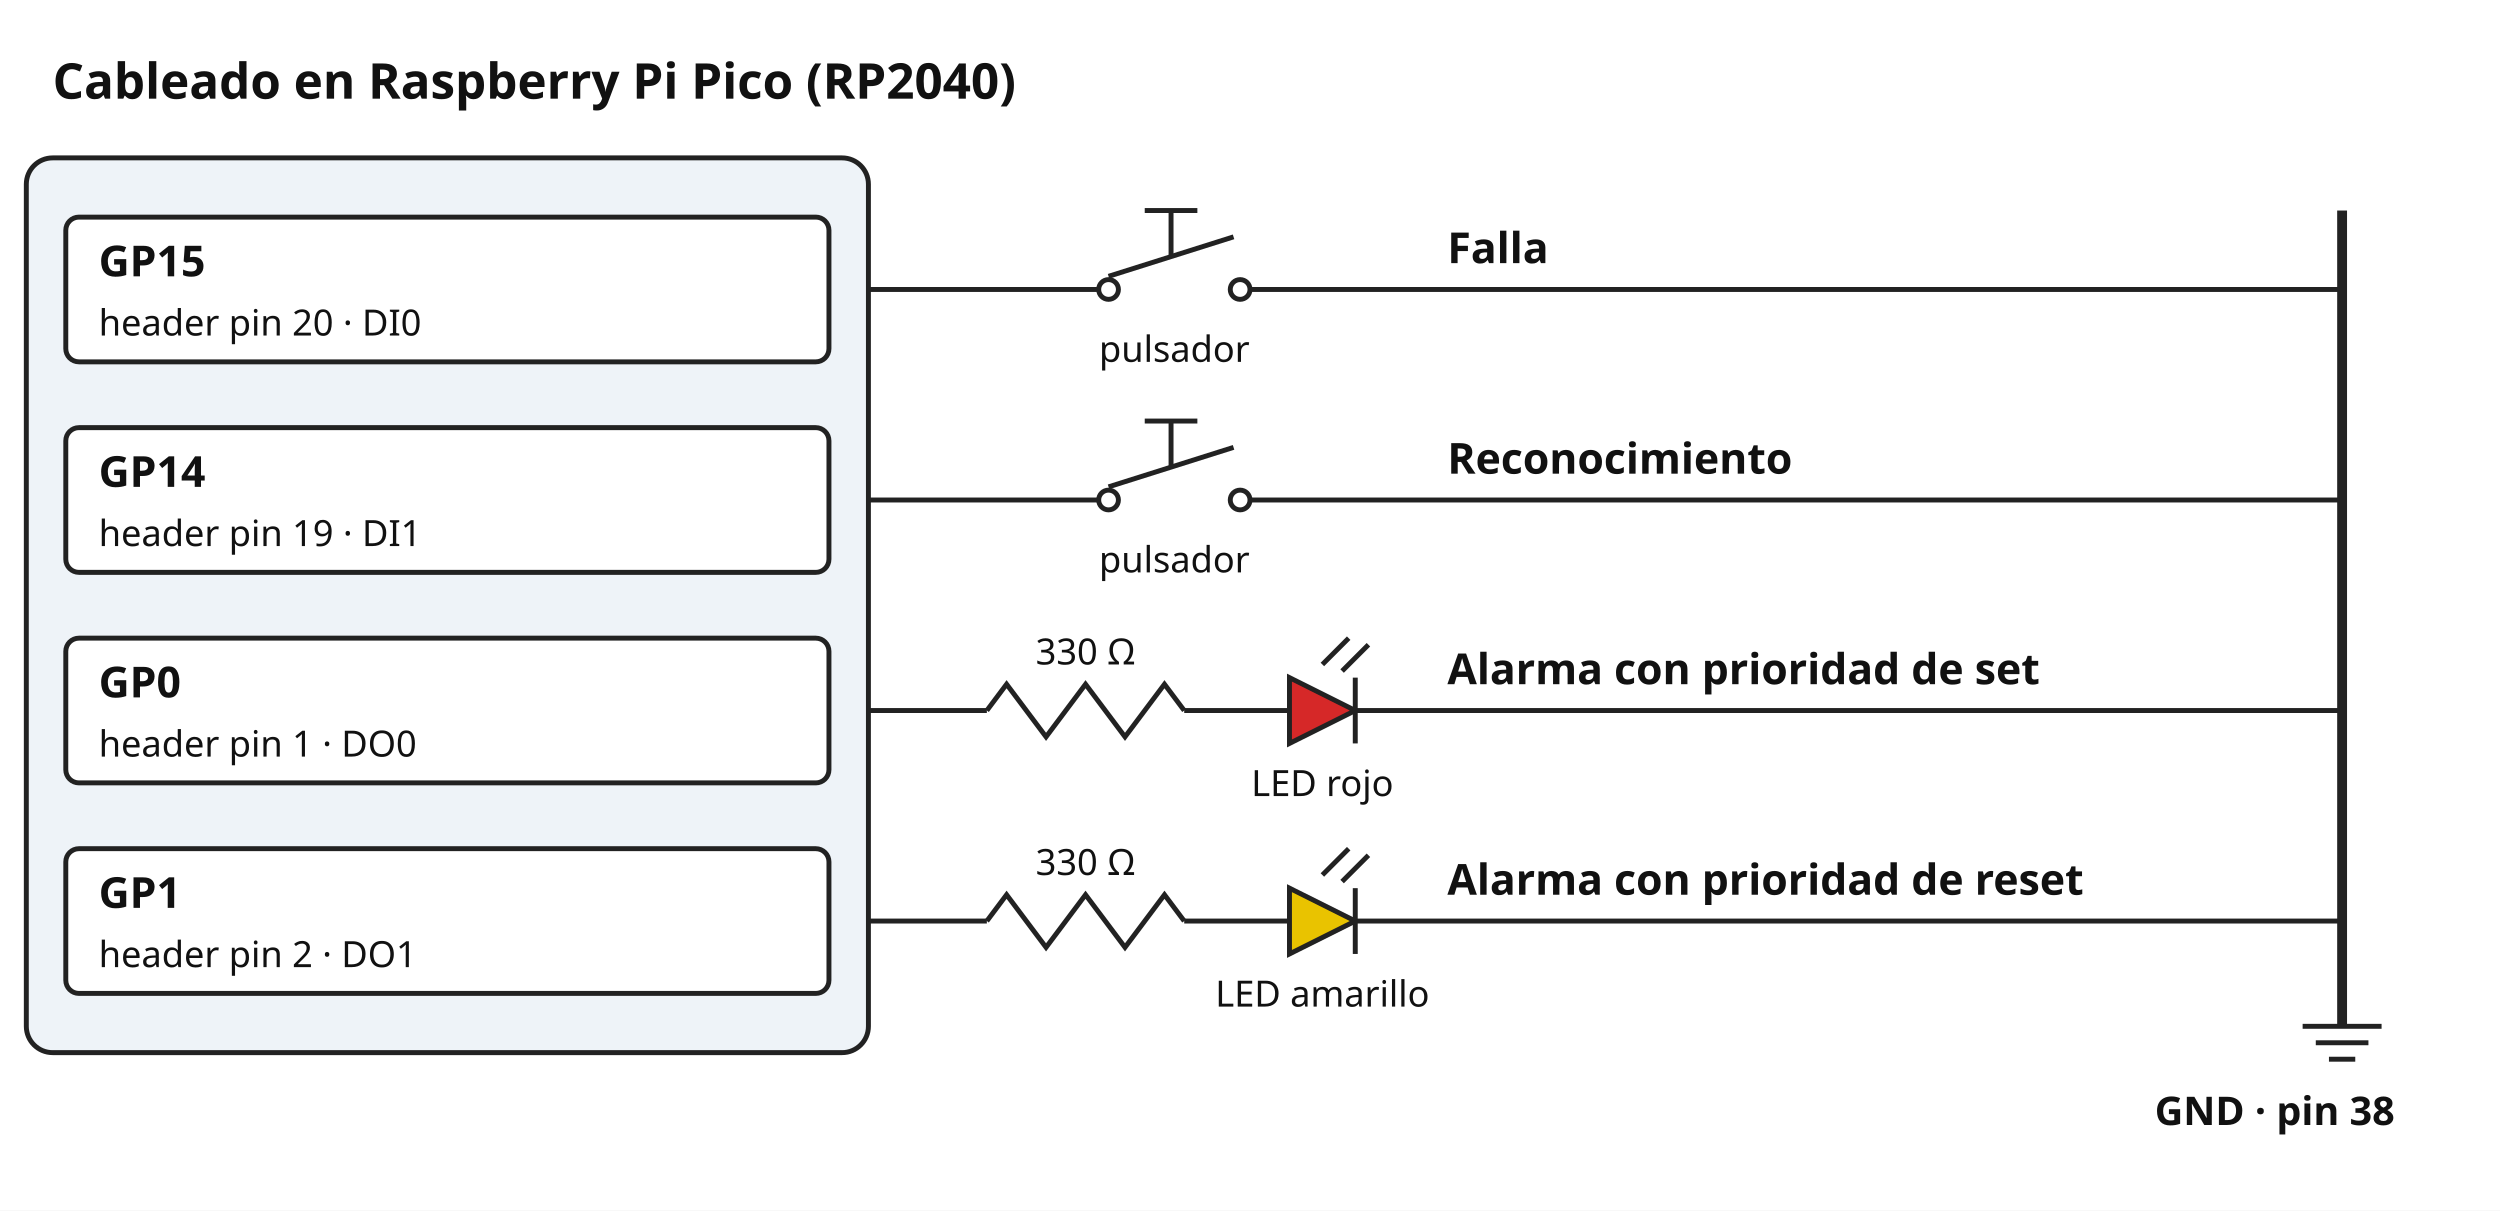
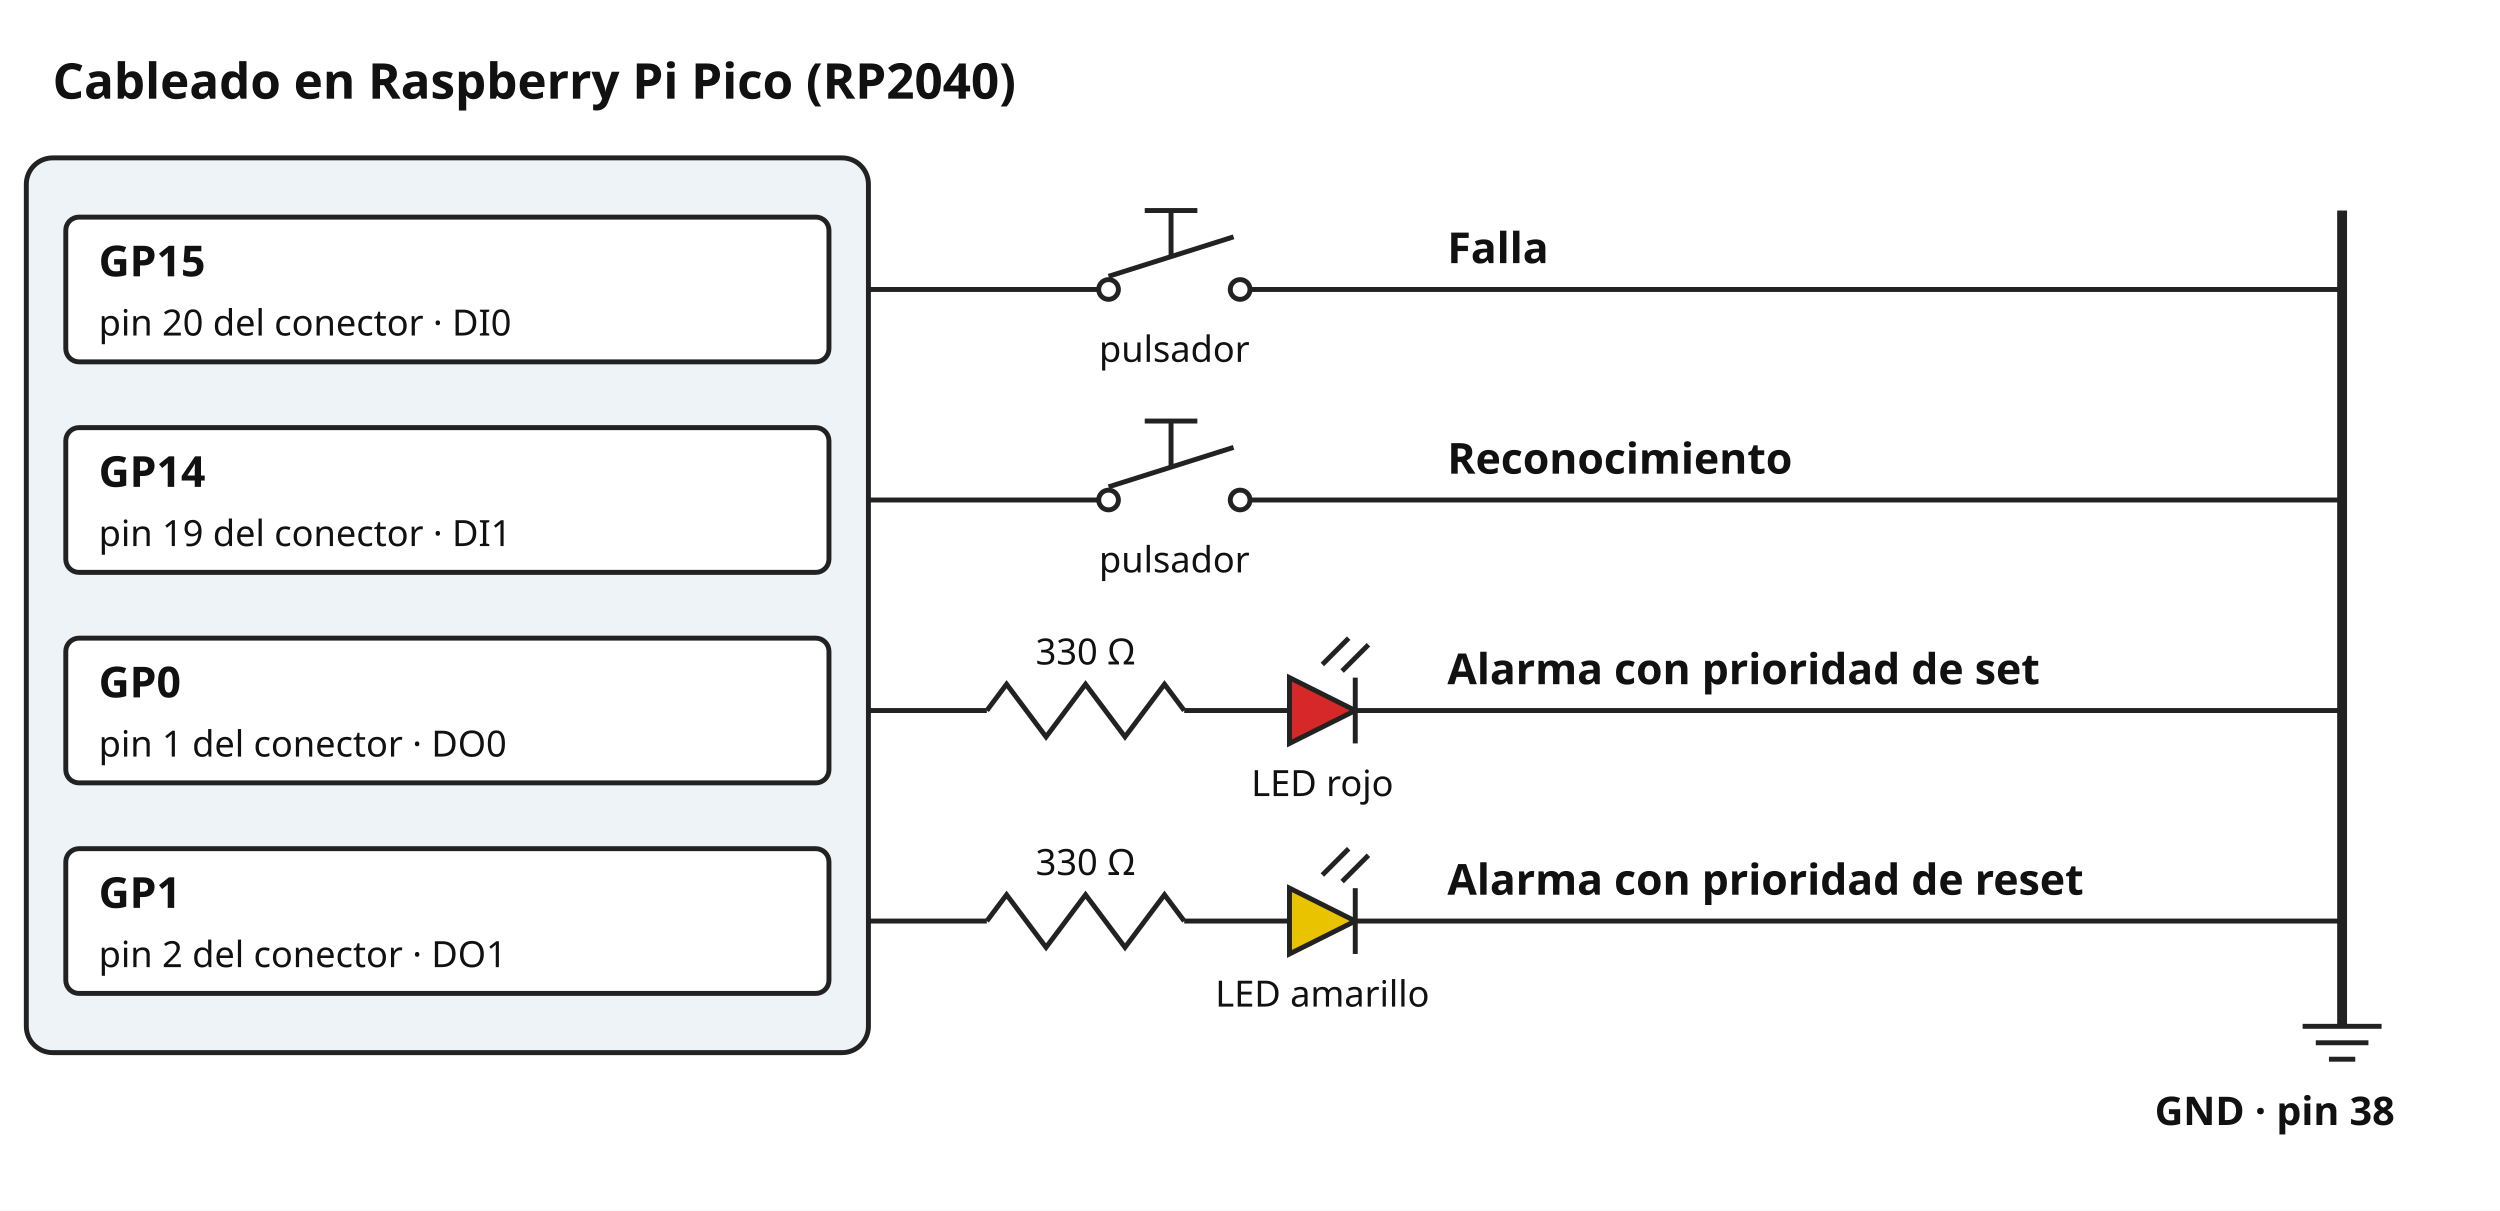
<svg xmlns="http://www.w3.org/2000/svg" viewBox="0 0 760 368" width="760" height="368" role="img" aria-labelledby="wiring-rpi-pico-rp2040-title wiring-rpi-pico-rp2040-desc" font-family="sans-serif" fill="#111111" stroke="#222222" stroke-width="1.5">
  <rect width="760" height="368" fill="#ffffff" stroke="none" />
  <text stroke="none" x="16" y="30" font-size="15" font-weight="bold">Cableado en Raspberry Pi Pico (RP2040)</text>
  <rect x="8" y="48" width="256" height="272" rx="8" fill="#eef3f8" />
  <rect x="20" y="66" width="232" height="44" rx="4" fill="#ffffff" />
  <text stroke="none" x="30" y="84" font-size="13" font-weight="bold">GP15</text>
-   <text stroke="none" x="30" y="102" font-size="11">header pin 20 · DI0</text>
+   <text stroke="none" x="30" y="102" font-size="11">pin 20 del conector · DI0</text>
  <text stroke="none" x="440" y="80" font-size="13" font-weight="bold">Falla</text>
  <polyline points="264,88 334,88" fill="none" />
  <circle cx="337" cy="88" r="3" fill="#ffffff" />
  <circle cx="377" cy="88" r="3" fill="#ffffff" />
  <polyline points="337,84 375,72" fill="none" />
  <polyline points="356,78 356,64" fill="none" />
  <polyline points="348,64 364,64" fill="none" />
  <text stroke="none" x="357" y="110" text-anchor="middle" font-size="11">pulsador</text>
  <polyline points="380,88 712,88" fill="none" />
  <rect x="20" y="130" width="232" height="44" rx="4" fill="#ffffff" />
  <text stroke="none" x="30" y="148" font-size="13" font-weight="bold">GP14</text>
-   <text stroke="none" x="30" y="166" font-size="11">header pin 19 · DI1</text>
+   <text stroke="none" x="30" y="166" font-size="11">pin 19 del conector · DI1</text>
  <text stroke="none" x="440" y="144" font-size="13" font-weight="bold">Reconocimiento</text>
  <polyline points="264,152 334,152" fill="none" />
  <circle cx="337" cy="152" r="3" fill="#ffffff" />
  <circle cx="377" cy="152" r="3" fill="#ffffff" />
  <polyline points="337,148 375,136" fill="none" />
  <polyline points="356,142 356,128" fill="none" />
  <polyline points="348,128 364,128" fill="none" />
  <text stroke="none" x="357" y="174" text-anchor="middle" font-size="11">pulsador</text>
  <polyline points="380,152 712,152" fill="none" />
  <rect x="20" y="194" width="232" height="44" rx="4" fill="#ffffff" />
  <text stroke="none" x="30" y="212" font-size="13" font-weight="bold">GP0</text>
-   <text stroke="none" x="30" y="230" font-size="11">header pin 1 · DO0</text>
+   <text stroke="none" x="30" y="230" font-size="11">pin 1 del conector · DO0</text>
  <text stroke="none" x="440" y="208" font-size="13" font-weight="bold">Alarma con prioridad de set</text>
  <polyline points="264,216 300,216" fill="none" />
  <polyline points="300,216 306,208 318,224 330,208 342,224 354,208 360,216" fill="none" />
  <text stroke="none" x="330" y="202" text-anchor="middle" font-size="11">330 Ω</text>
  <polyline points="360,216 392,216" fill="none" />
  <polygon points="392,206 392,226 412,216" fill="#d62828" />
  <polyline points="412,206 412,226" fill="none" />
  <polyline points="402,202 410,194" fill="none" />
  <polyline points="408,204 416,196" fill="none" />
  <text stroke="none" x="402" y="242" text-anchor="middle" font-size="11">LED rojo</text>
  <polyline points="412,216 712,216" fill="none" />
  <rect x="20" y="258" width="232" height="44" rx="4" fill="#ffffff" />
  <text stroke="none" x="30" y="276" font-size="13" font-weight="bold">GP1</text>
-   <text stroke="none" x="30" y="294" font-size="11">header pin 2 · DO1</text>
+   <text stroke="none" x="30" y="294" font-size="11">pin 2 del conector · DO1</text>
  <text stroke="none" x="440" y="272" font-size="13" font-weight="bold">Alarma con prioridad de reset</text>
  <polyline points="264,280 300,280" fill="none" />
  <polyline points="300,280 306,272 318,288 330,272 342,288 354,272 360,280" fill="none" />
  <text stroke="none" x="330" y="266" text-anchor="middle" font-size="11">330 Ω</text>
  <polyline points="360,280 392,280" fill="none" />
  <polygon points="392,270 392,290 412,280" fill="#e9c300" />
  <polyline points="412,270 412,290" fill="none" />
  <polyline points="402,266 410,258" fill="none" />
  <polyline points="408,268 416,260" fill="none" />
  <text stroke="none" x="402" y="306" text-anchor="middle" font-size="11">LED amarillo</text>
  <polyline points="412,280 712,280" fill="none" />
  <polyline points="712,64 712,312" fill="none" stroke-width="3" />
  <polyline points="700,312 724,312" fill="none" />
  <polyline points="704,317 720,317" fill="none" />
  <polyline points="708,322 716,322" fill="none" />
  <text stroke="none" x="728" y="342" text-anchor="end" font-size="12" font-weight="bold">GND · pin 38</text>
</svg>
